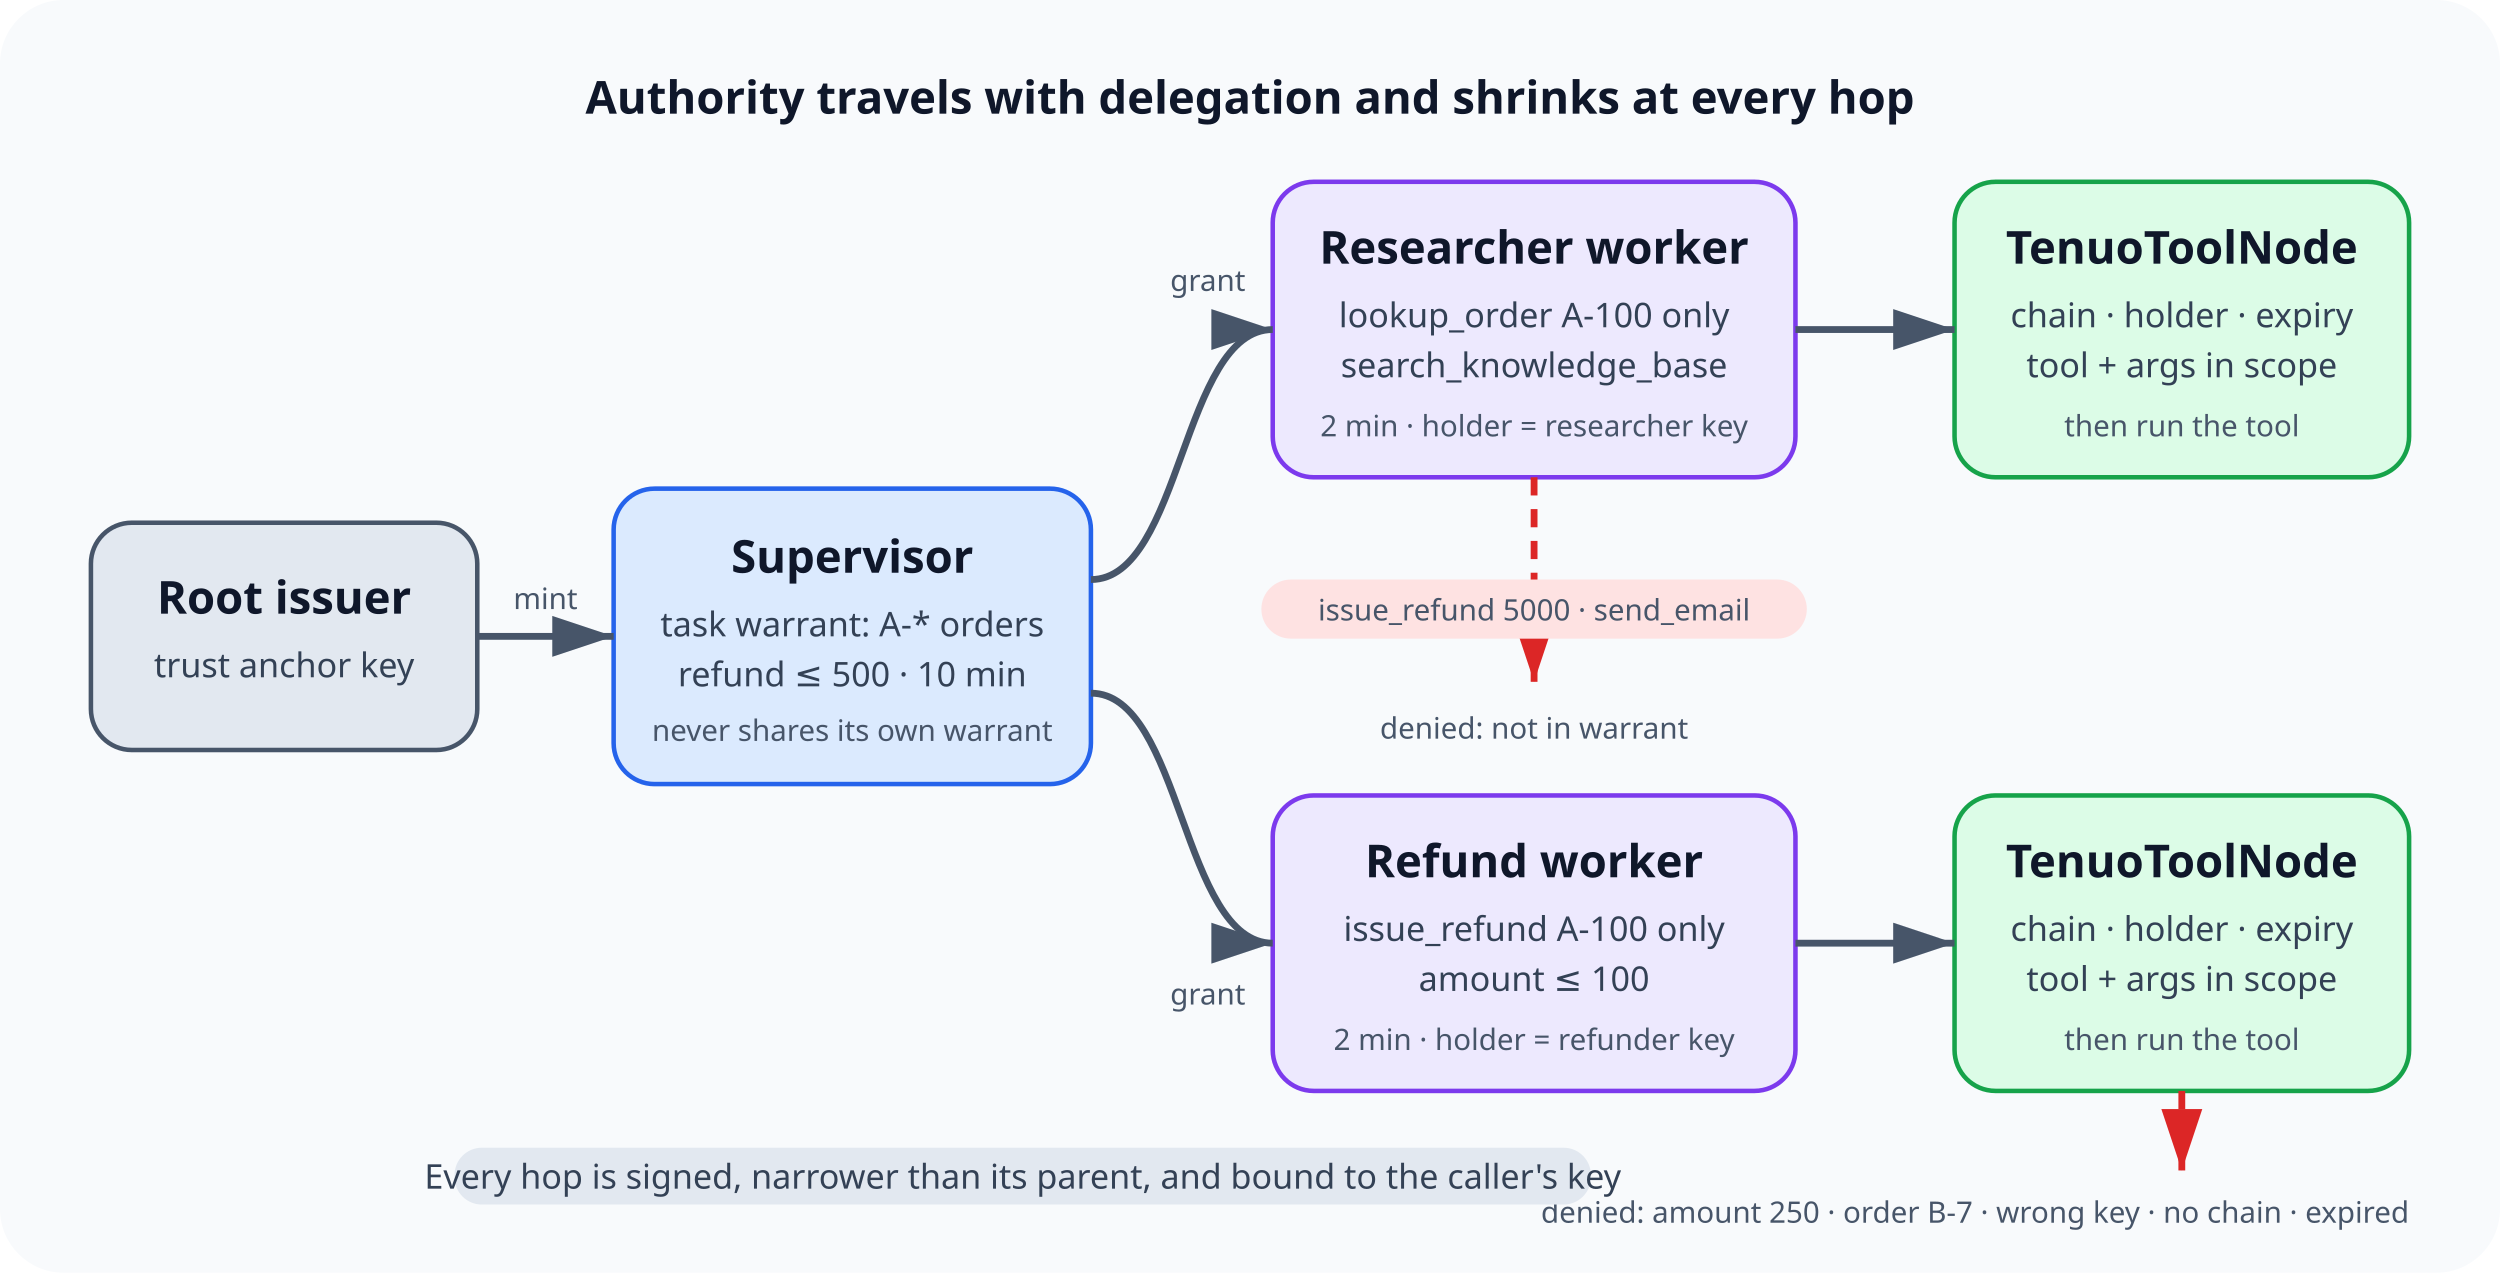
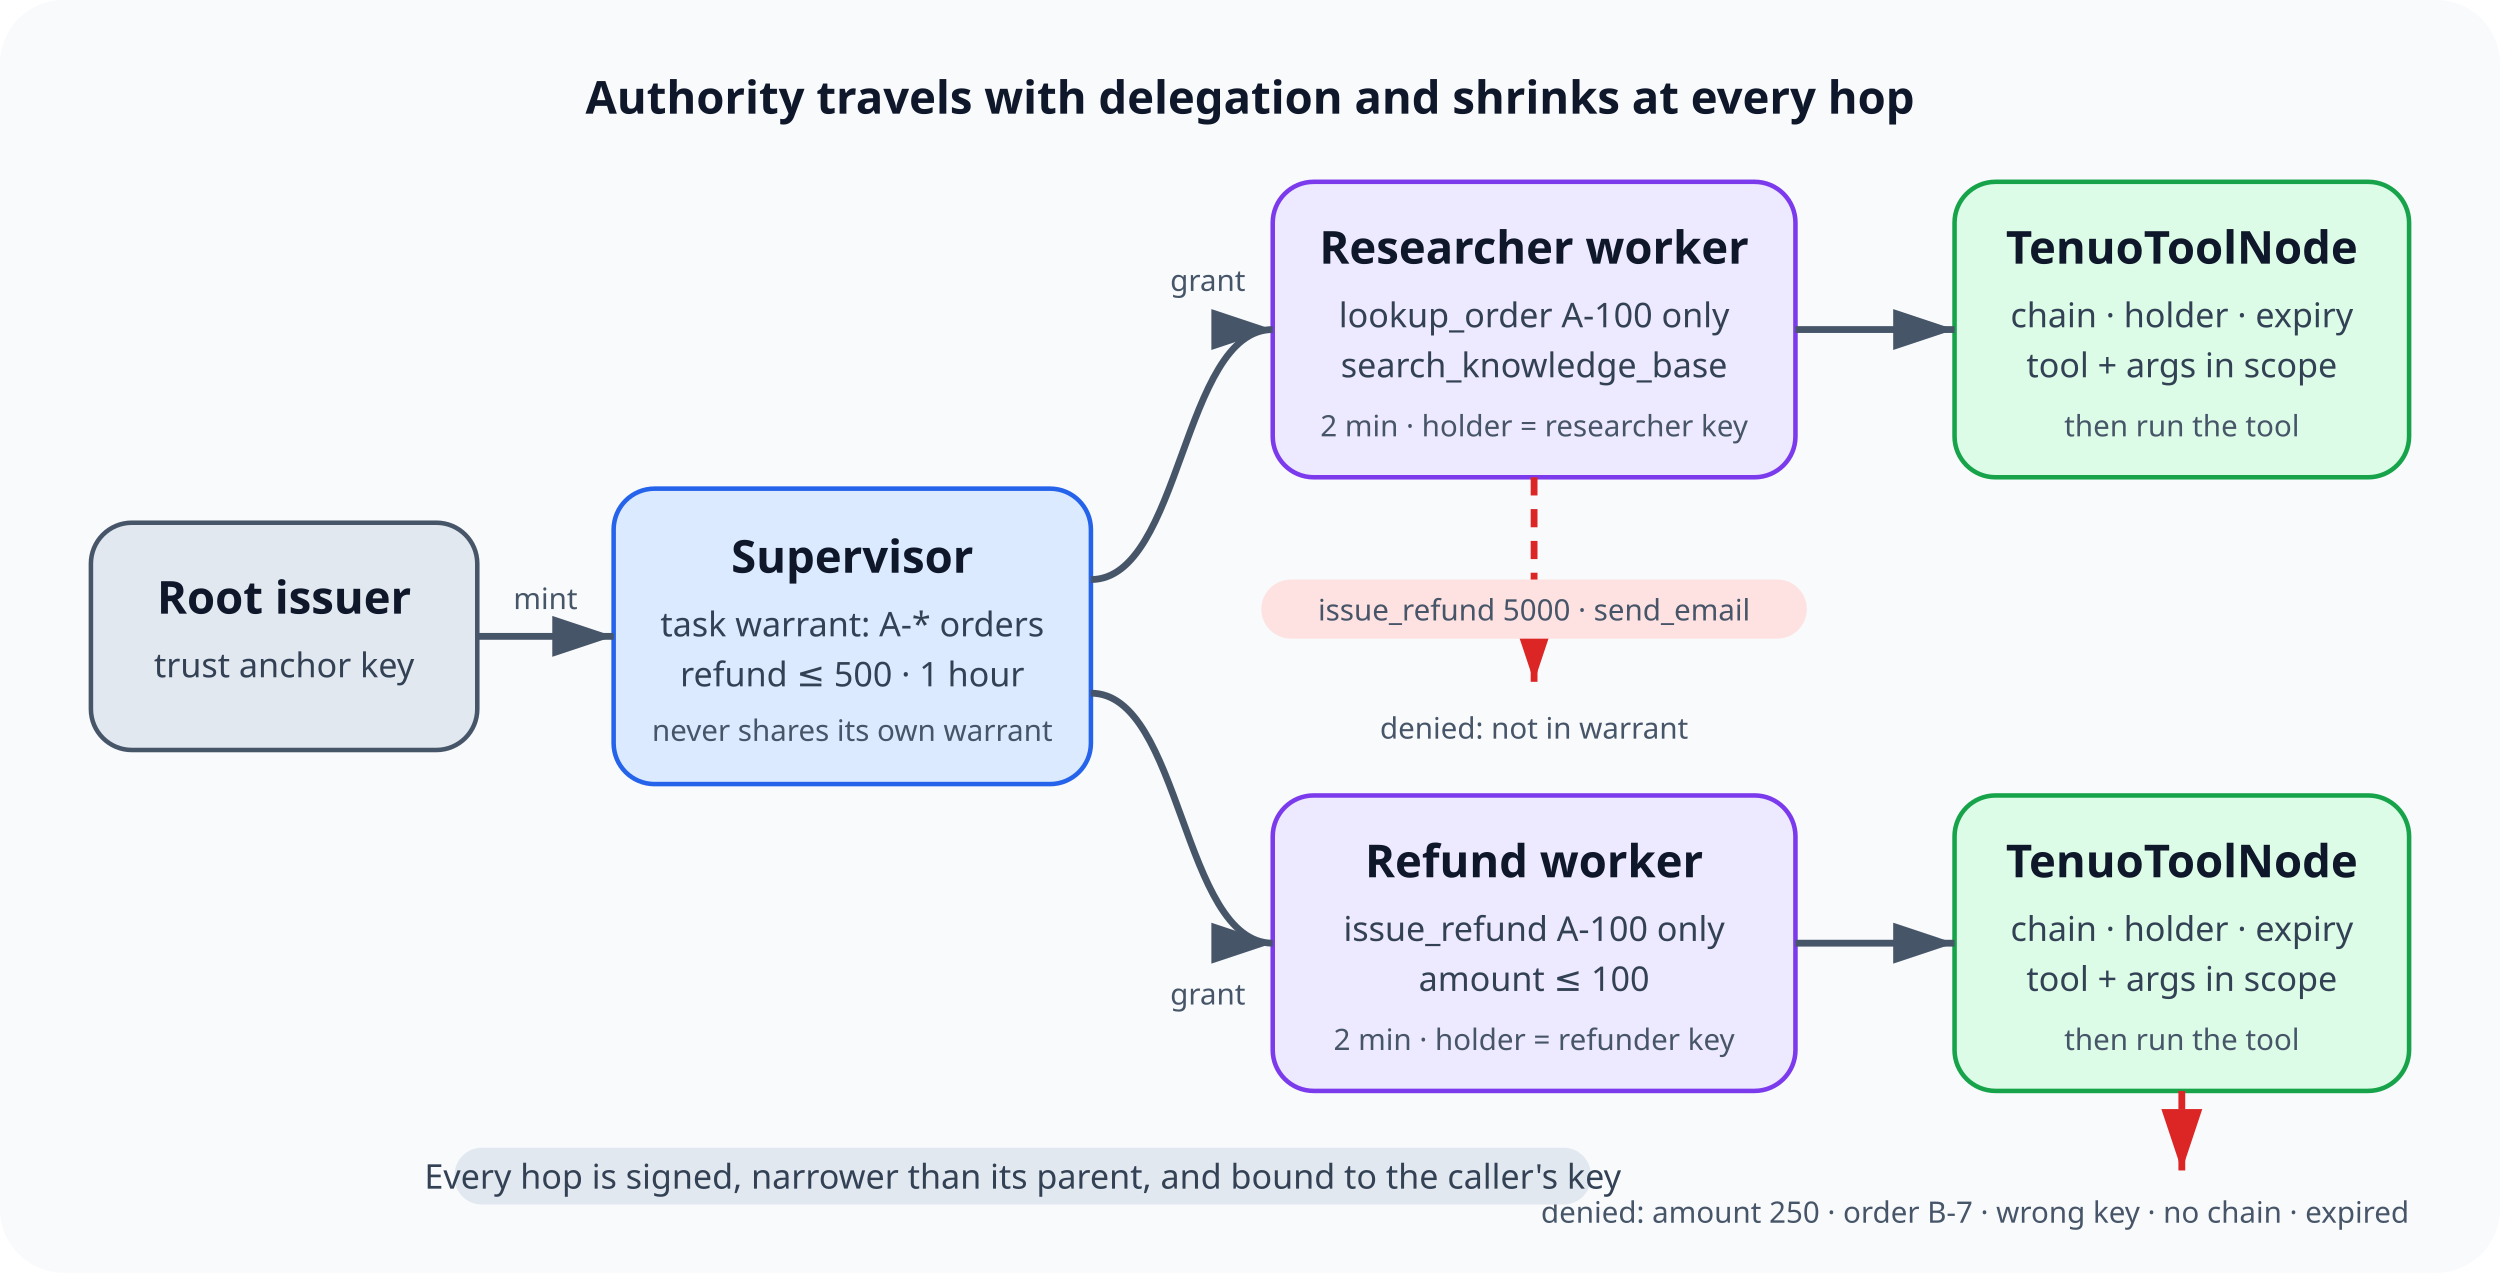
<svg xmlns="http://www.w3.org/2000/svg" width="1100" height="560" viewBox="0 0 1100 560" role="img" aria-labelledby="title desc">
  <defs>
    <marker id="arrow" markerWidth="10" markerHeight="10" refX="9" refY="3" orient="auto">
      <path d="M0,0 L0,6 L9,3 z" fill="#475569" />
    </marker>
    <marker id="arrow-red" markerWidth="10" markerHeight="10" refX="9" refY="3" orient="auto">
      <path d="M0,0 L0,6 L9,3 z" fill="#dc2626" />
    </marker>
    <style>
      .box{rx:18;stroke-width:2}.label{font:600 20px system-ui,sans-serif;fill:#0f172a}.small{font:15px system-ui,sans-serif;fill:#334155}.tiny{font:13px system-ui,sans-serif;fill:#475569}.edge{stroke:#475569;stroke-width:3;fill:none;marker-end:url(#arrow)}.deny{stroke:#dc2626;stroke-width:3;fill:none;stroke-dasharray:8 6;marker-end:url(#arrow-red)}
    </style>
  </defs>
  <rect width="1100" height="560" rx="28" fill="#f8fafc" />
  <text x="550" y="50" text-anchor="middle" class="label" font-size="26">Authority travels with delegation and shrinks at every hop</text>
  <rect class="box" x="40" y="230" width="170" height="100" fill="#e2e8f0" stroke="#475569" />
  <text x="125" y="270" text-anchor="middle" class="label">Root issuer</text>
  <text x="125" y="298" text-anchor="middle" class="small">trust anchor key</text>
  <rect class="box" x="270" y="215" width="210" height="130" fill="#dbeafe" stroke="#2563eb" />
  <text x="375" y="252" text-anchor="middle" class="label">Supervisor</text>
  <text x="375" y="280" text-anchor="middle" class="small">task warrant: A-* orders</text>
-   <text x="375" y="302" text-anchor="middle" class="small">refund ≤ 500 · 10 min</text>
+   <text x="375" y="302" text-anchor="middle" class="small">refund ≤ 500 · 1 hour</text>
  <text x="375" y="326" text-anchor="middle" class="tiny">never shares its own warrant</text>
  <rect class="box" x="560" y="80" width="230" height="130" fill="#ede9fe" stroke="#7c3aed" />
  <text x="675" y="116" text-anchor="middle" class="label">Researcher worker</text>
  <text x="675" y="144" text-anchor="middle" class="small">lookup_order A-100 only</text>
  <text x="675" y="166" text-anchor="middle" class="small">search_knowledge_base</text>
  <text x="675" y="192" text-anchor="middle" class="tiny">2 min · holder = researcher key</text>
  <rect class="box" x="560" y="350" width="230" height="130" fill="#ede9fe" stroke="#7c3aed" />
  <text x="675" y="386" text-anchor="middle" class="label">Refund worker</text>
  <text x="675" y="414" text-anchor="middle" class="small">issue_refund A-100 only</text>
  <text x="675" y="436" text-anchor="middle" class="small">amount ≤ 100</text>
  <text x="675" y="462" text-anchor="middle" class="tiny">2 min · holder = refunder key</text>
  <rect class="box" x="860" y="80" width="200" height="130" fill="#dcfce7" stroke="#16a34a" />
  <text x="960" y="116" text-anchor="middle" class="label">TenuoToolNode</text>
  <text x="960" y="144" text-anchor="middle" class="small">chain · holder · expiry</text>
  <text x="960" y="166" text-anchor="middle" class="small">tool + args in scope</text>
  <text x="960" y="192" text-anchor="middle" class="tiny">then run the tool</text>
  <rect class="box" x="860" y="350" width="200" height="130" fill="#dcfce7" stroke="#16a34a" />
  <text x="960" y="386" text-anchor="middle" class="label">TenuoToolNode</text>
  <text x="960" y="414" text-anchor="middle" class="small">chain · holder · expiry</text>
  <text x="960" y="436" text-anchor="middle" class="small">tool + args in scope</text>
  <text x="960" y="462" text-anchor="middle" class="tiny">then run the tool</text>
  <path class="edge" d="M210 280 H270" />
  <text x="240" y="268" text-anchor="middle" class="tiny">mint</text>
  <path class="edge" d="M480 255 C520 255 520 145 560 145" />
  <text x="548" y="128" text-anchor="end" class="tiny">grant</text>
  <path class="edge" d="M480 305 C520 305 520 415 560 415" />
  <text x="548" y="442" text-anchor="end" class="tiny">grant</text>
  <path class="edge" d="M790 145 H860" />
  <path class="edge" d="M790 415 H860" />
  <path class="deny" d="M675 210 V300" />
  <rect x="555" y="255" width="240" height="26" rx="13" fill="#fee2e2" />
  <text x="675" y="273" text-anchor="middle" class="tiny" fill="#b91c1c">issue_refund 5000 · send_email</text>
  <text x="675" y="325" text-anchor="middle" class="tiny" fill="#b91c1c">denied: not in warrant</text>
  <path class="deny" d="M960 480 V515" />
  <text x="1060" y="538" text-anchor="end" class="tiny" fill="#b91c1c">denied: amount 250 · order B-7 · wrong key · no chain · expired</text>
  <rect x="200" y="505" width="500" height="25" rx="12" fill="#e2e8f0" />
  <text x="450" y="523" text-anchor="middle" class="small">Every hop is signed, narrower than its parent, and bound to the caller's key</text>
</svg>
